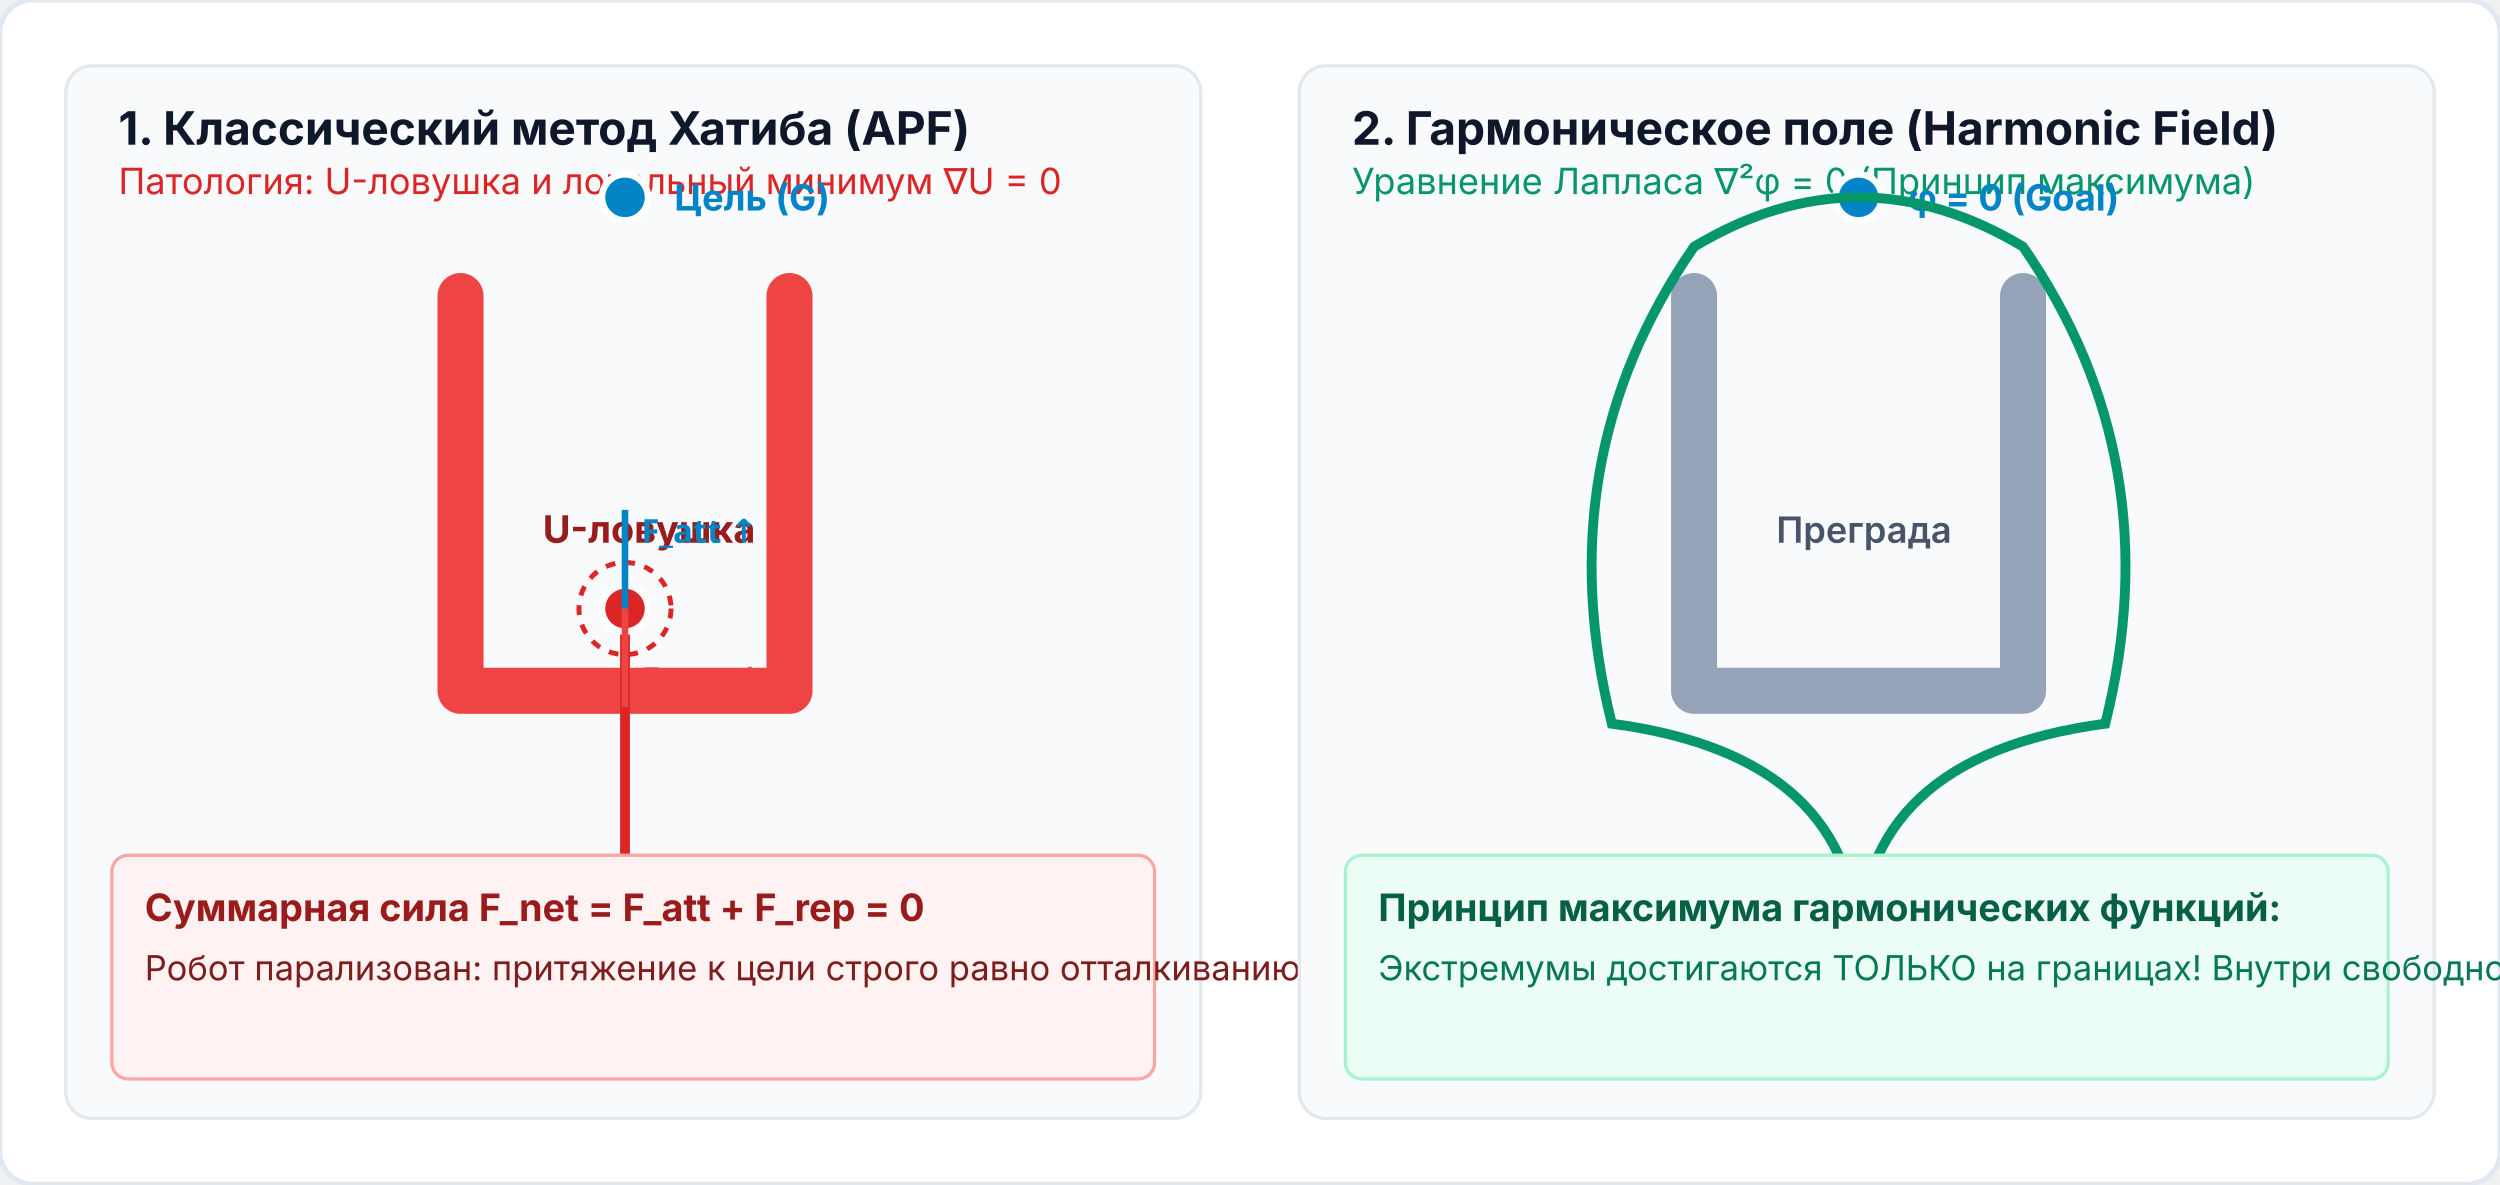
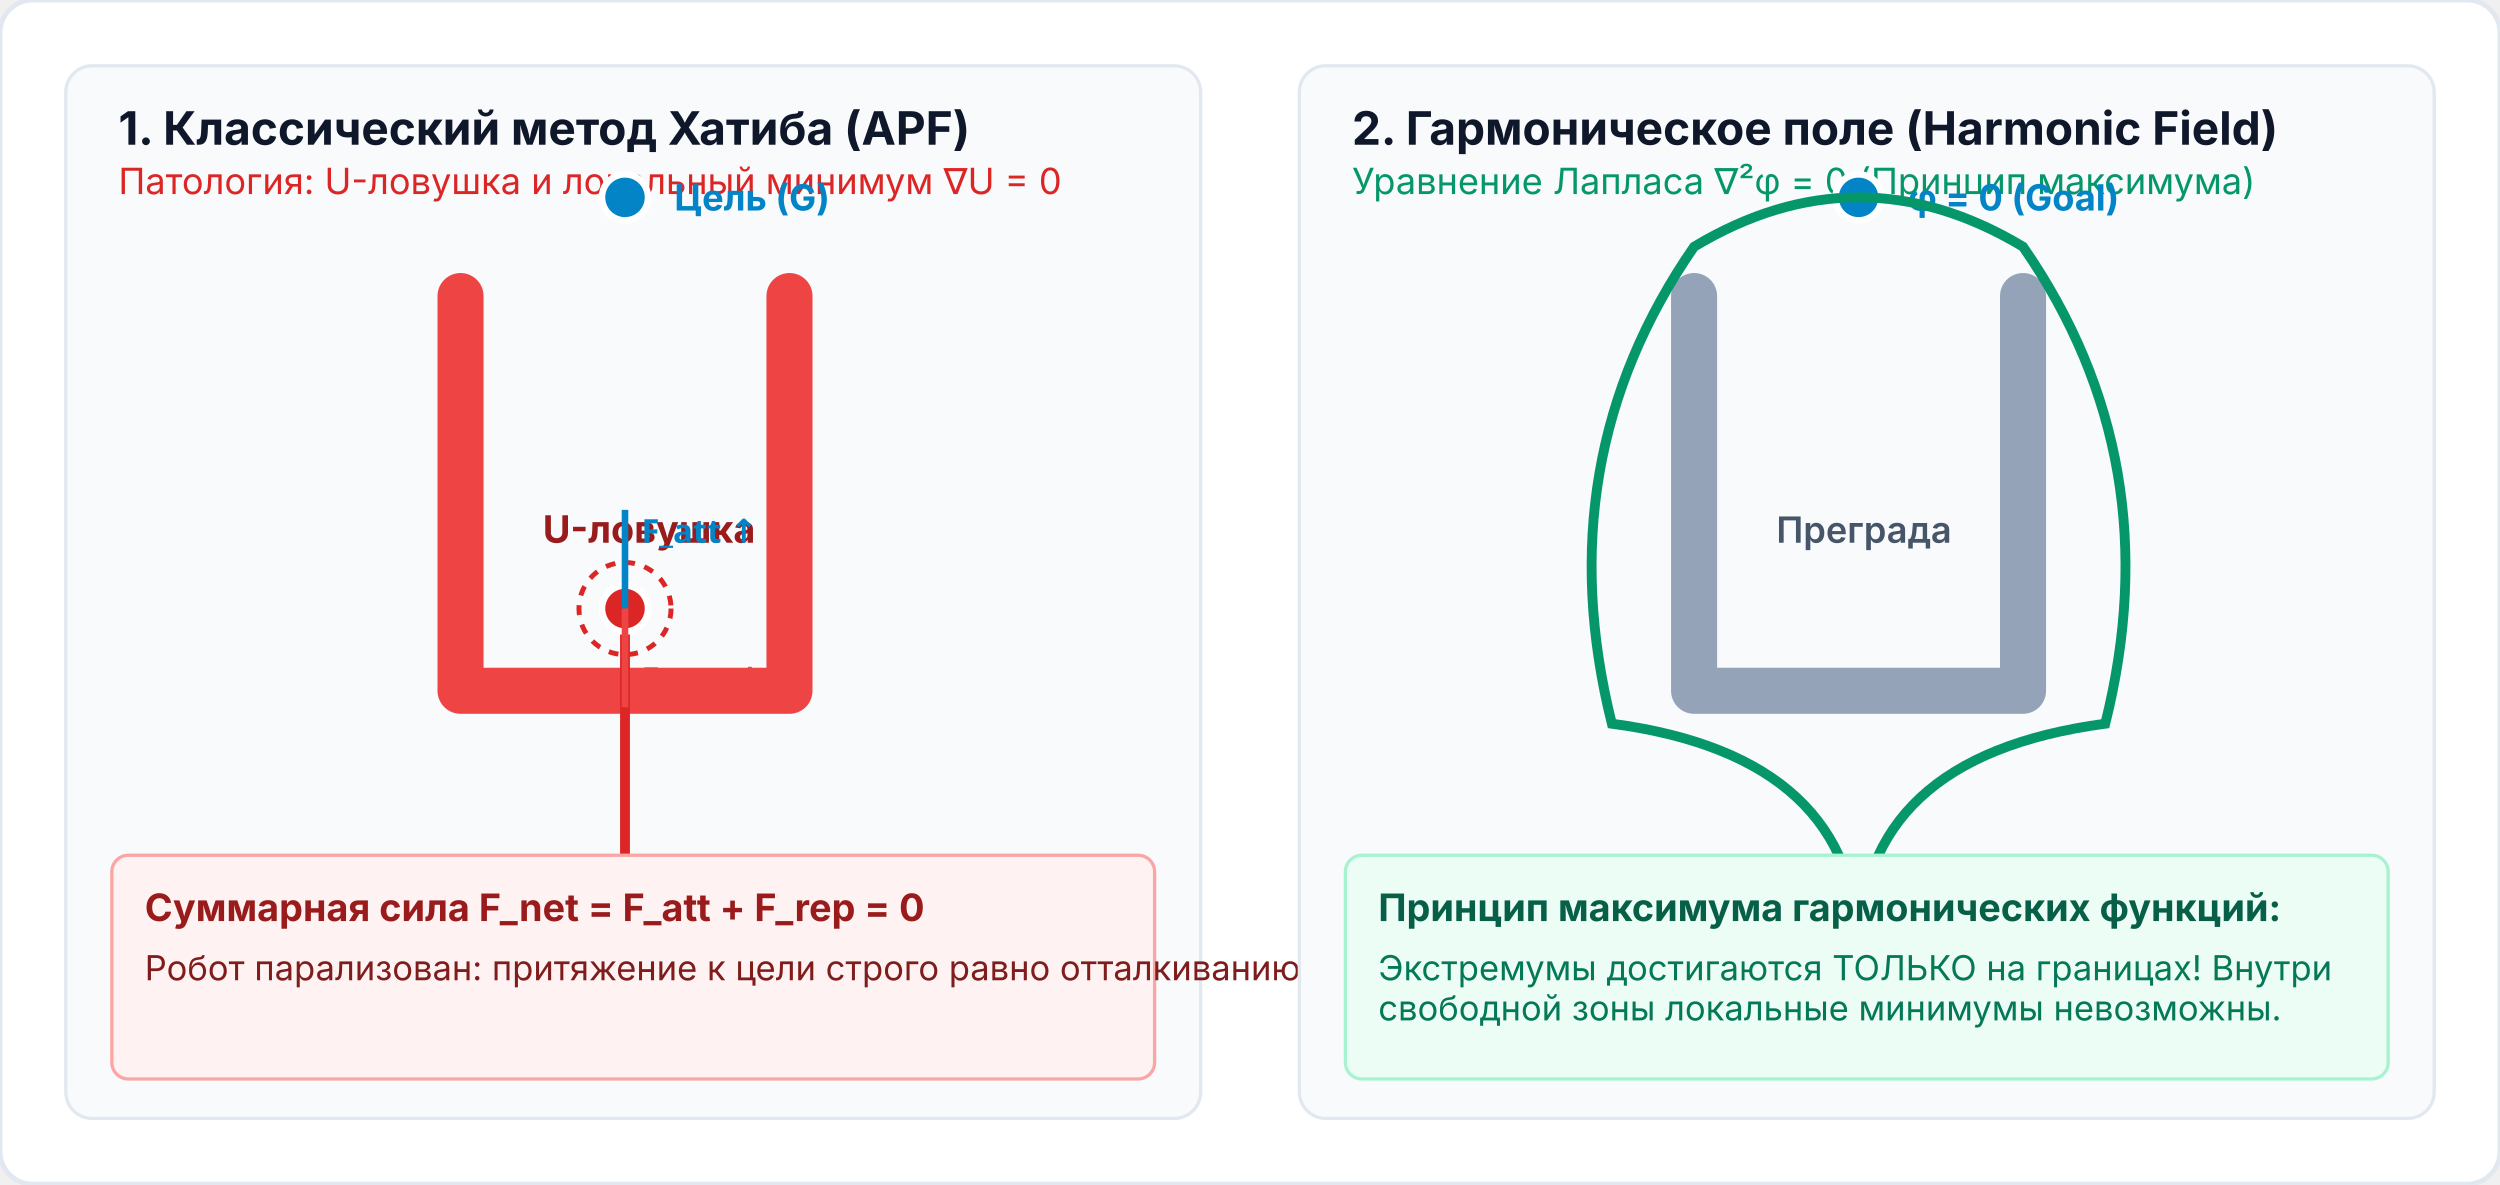
<svg xmlns="http://www.w3.org/2000/svg" viewBox="0 0 760 360" width="100%" height="100%">
  <rect width="100%" height="100%" rx="10" fill="#ffffff" stroke="#e2e8f0" stroke-width="1.5" />
  <g transform="translate(20, 20)">
    <rect width="345" height="320" rx="8" fill="#f8fafc" stroke="#e2e8f0" stroke-width="1" />
    <text x="16" y="24" font-family="Inter, sans-serif" font-size="14" font-weight="700" fill="#0f172a">1. Классический метод Хатиба (APF)</text>
    <text x="16" y="39" font-family="Inter, sans-serif" font-size="11" fill="#dc2626">Патология: U-ловушка и локальный минимум ∇U = 0</text>
    <path d="M120,70 V190 H220 V70" stroke="#ef4444" stroke-width="14" fill="none" stroke-linejoin="round" stroke-linecap="round" />
    <text x="145" y="145" font-family="Inter, sans-serif" font-size="11.5" font-weight="700" fill="#991b1b">U-ловушка</text>
    <circle cx="170" cy="40" r="7" fill="#0284c7" stroke="#ffffff" stroke-width="2" />
    <text x="185" y="44" font-family="Inter" font-size="11" font-weight="700" fill="#0284c7">Цель (G)</text>
-     <path d="M170,270 L170,165" stroke="#dc2626" stroke-width="3" stroke-linecap="round" />
+     <path d="M170,270 L170,165" stroke="#dc2626" stroke-width="3" stroke-linecap="round" fill="none" />
    <circle cx="170" cy="270" r="5" fill="#059669" />
    <text x="150" y="290" font-family="Inter" font-size="10.5" fill="#059669">Старт (S)</text>
    <circle cx="170" cy="165" r="7" fill="#dc2626" stroke="#ffffff" stroke-width="2" />
    <circle cx="170" cy="165" r="14" fill="none" stroke="#dc2626" stroke-width="1.5" stroke-dasharray="3,3" />
    <line x1="170" y1="165" x2="170" y2="135" stroke="#0284c7" stroke-width="2" />
    <text x="175" y="145" font-family="JetBrains Mono" font-size="10" font-weight="700" fill="#0284c7">F_att ↑</text>
    <line x1="170" y1="165" x2="170" y2="195" stroke="#ef4444" stroke-width="2" />
    <text x="175" y="190" font-family="JetBrains Mono" font-size="10" font-weight="700" fill="#ef4444">F_rep ↓</text>
    <rect x="14" y="240" width="317" height="68" rx="5" fill="#fef2f2" stroke="#fca5a5" stroke-width="1" />
    <text x="24" y="260" font-family="Inter, sans-serif" font-size="11.5" font-weight="700" fill="#991b1b">Суммарная сила F_net = F_att + F_rep = 0</text>
    <text x="24" y="278" font-family="Inter, sans-serif" font-size="10.5" fill="#7f1d1d">Робот парализован: притяжение к цели строго равно отталкиванию от дна тупика!</text>
  </g>
  <g transform="translate(395, 20)">
    <rect width="345" height="320" rx="8" fill="#f8fafc" stroke="#e2e8f0" stroke-width="1" />
    <text x="16" y="24" font-family="Inter, sans-serif" font-size="14" font-weight="700" fill="#0f172a">2. Гармоническое поле (Harmonic Field)</text>
    <text x="16" y="39" font-family="Inter, sans-serif" font-size="11" fill="#059669">Уравнение Лапласа ∇²φ = 0 (Принцип максимума)</text>
    <path d="M120,70 V190 H220 V70" stroke="#94a3b8" stroke-width="14" fill="none" stroke-linejoin="round" stroke-linecap="round" />
    <text x="145" y="145" font-family="Inter, sans-serif" font-size="11" font-weight="600" fill="#475569">Преграда</text>
    <circle cx="170" cy="40" r="7" fill="#0284c7" stroke="#ffffff" stroke-width="2" />
    <text x="185" y="44" font-family="Inter" font-size="11" font-weight="700" fill="#0284c7">φ = 0 (Goal)</text>
    <path d="M170,270 Q170,210 95,200 Q75,120 120,55 Q145,40 170,40" stroke="#059669" stroke-width="3" fill="none" stroke-linecap="round" />
    <path d="M170,270 Q170,210 245,200 Q265,120 220,55 Q195,40 170,40" stroke="#059669" stroke-width="3" fill="none" stroke-linecap="round" />
    <circle cx="170" cy="270" r="5" fill="#059669" />
    <text x="150" y="290" font-family="Inter" font-size="10.5" fill="#059669">Старт (S)</text>
    <rect x="14" y="240" width="317" height="68" rx="5" fill="#ecfdf5" stroke="#a7f3d0" stroke-width="1" />
    <text x="24" y="260" font-family="Inter, sans-serif" font-size="11.5" font-weight="700" fill="#065f46">Принцип максимума гармонических функций:</text>
-     <text x="24" y="278" font-family="Inter, sans-serif" font-size="10.5" fill="#047857">Экстремумы достигаются ТОЛЬКО на границах! Внутри свободной зоны локальные минимумы невозможны.</text>
+     <text x="24" y="278" font-family="Inter, sans-serif" font-size="10.50" fill="#047857">
+       <tspan x="24.0" dy="0">Экстремумы достигаются ТОЛЬКО на границах! Внутри</tspan>
+       <tspan x="24.0" dy="12.2">свободной зоны локальные минимумы невозможны.</tspan>
+     </text>
  </g>
</svg>
